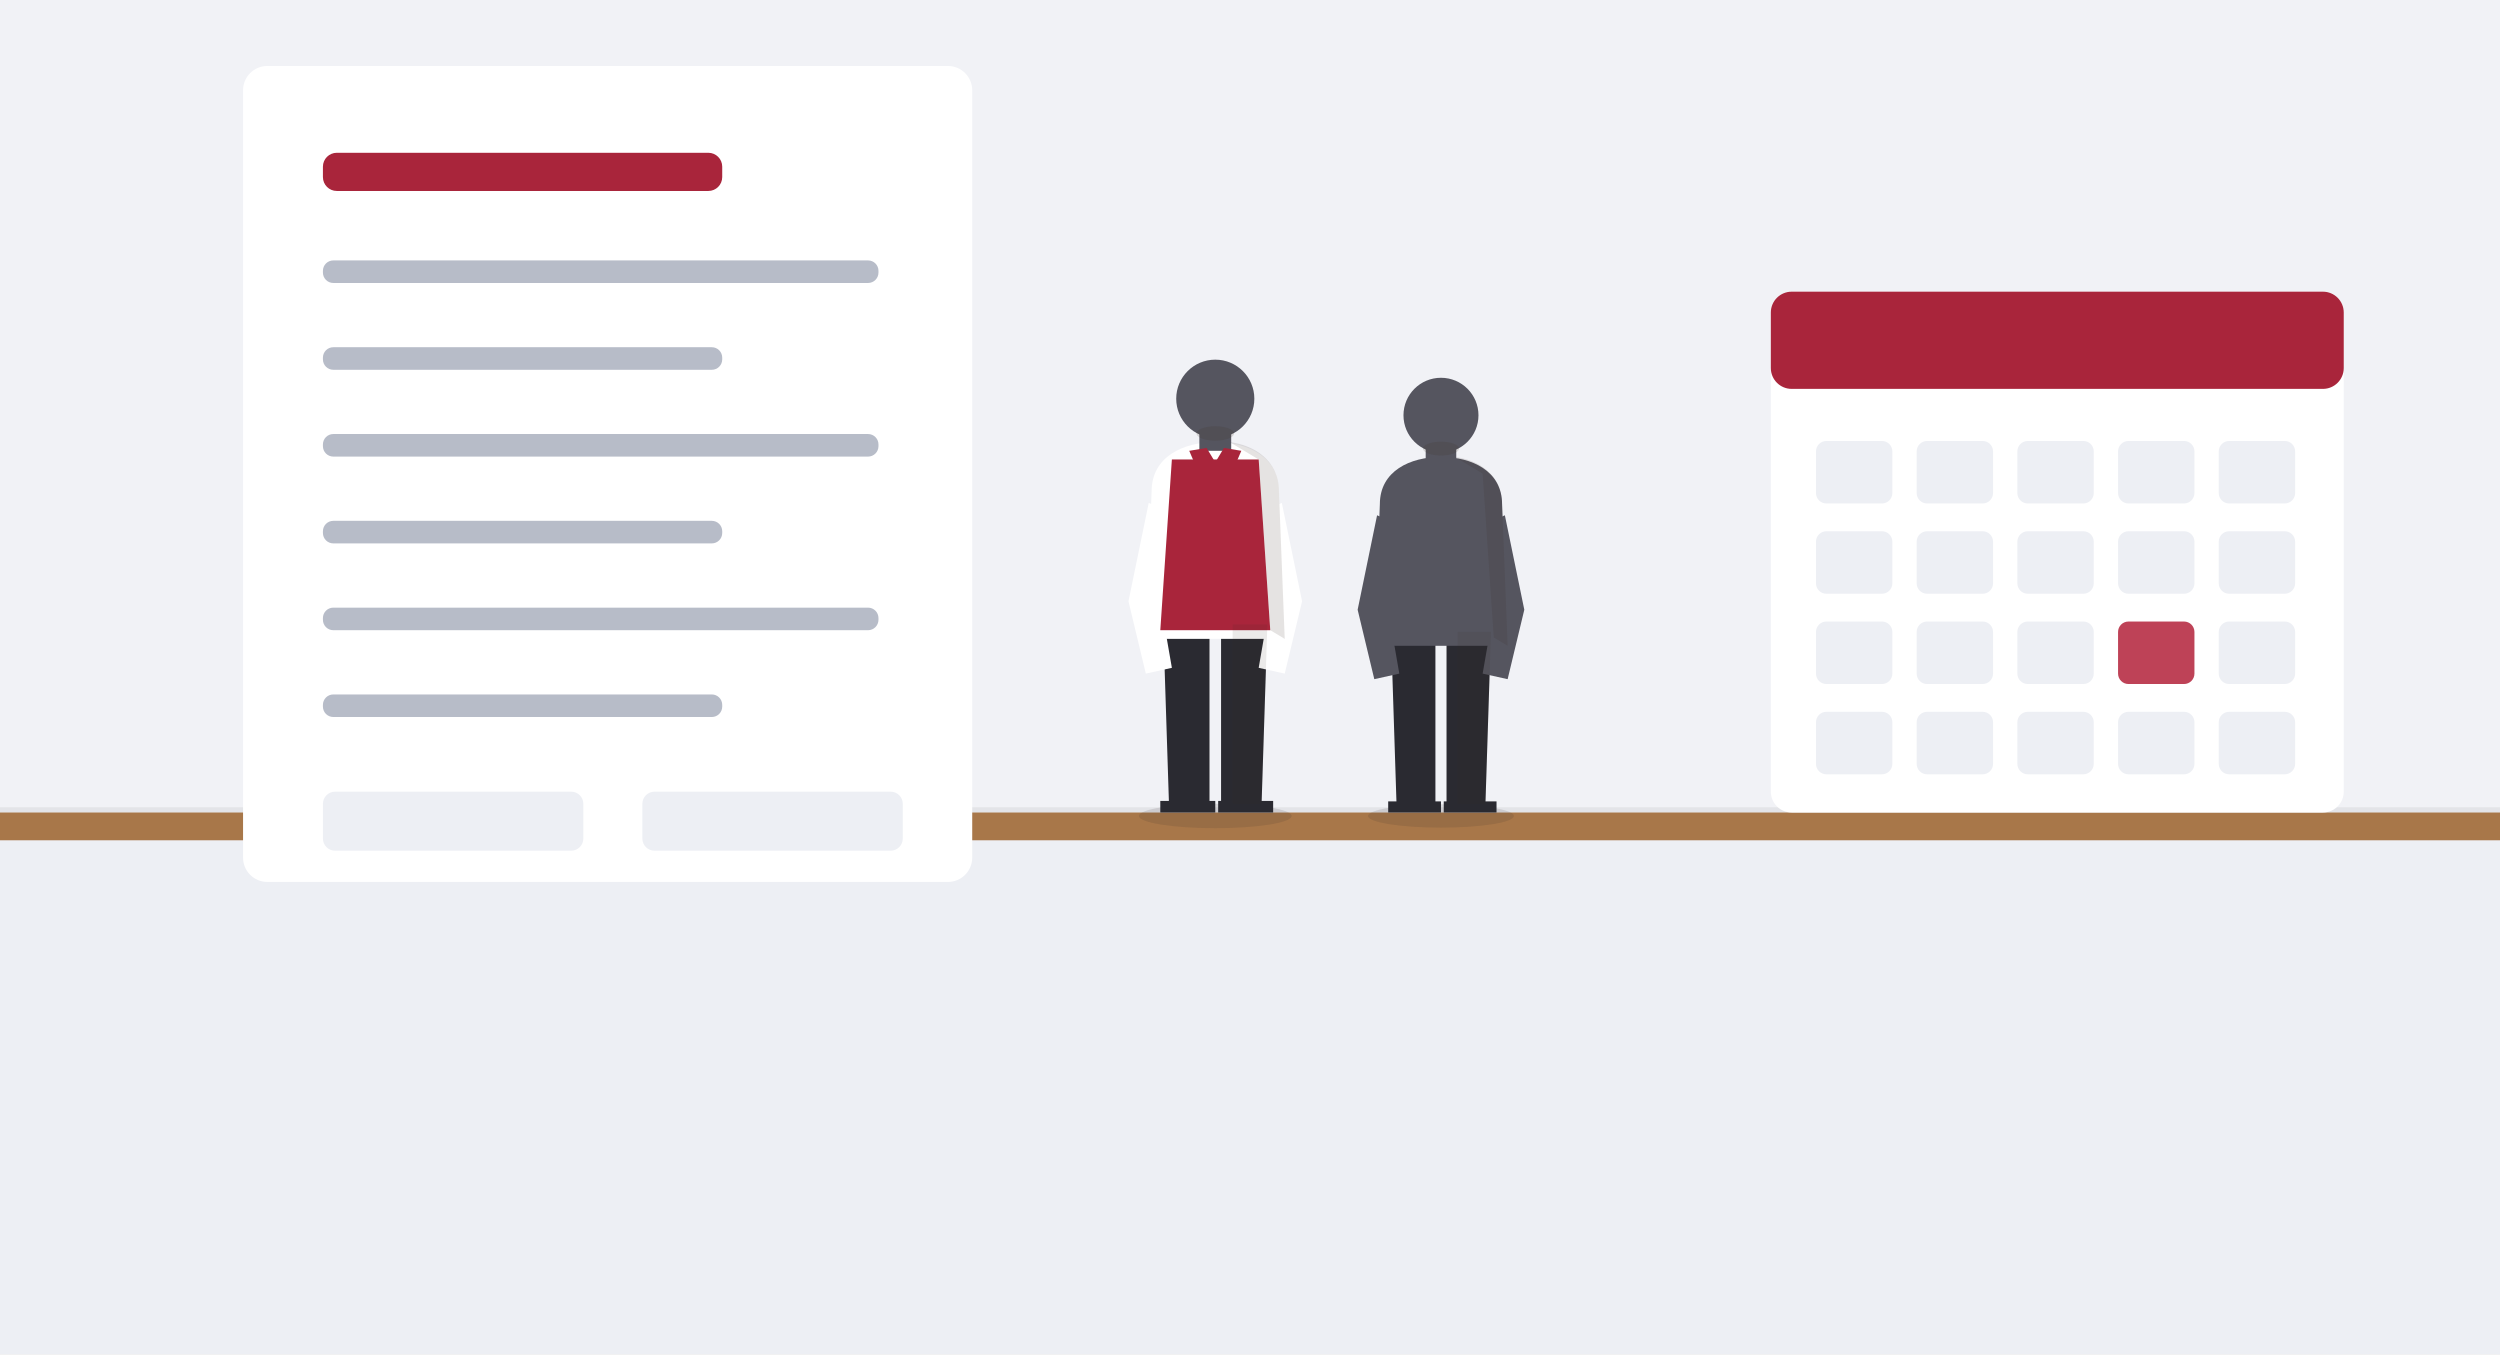
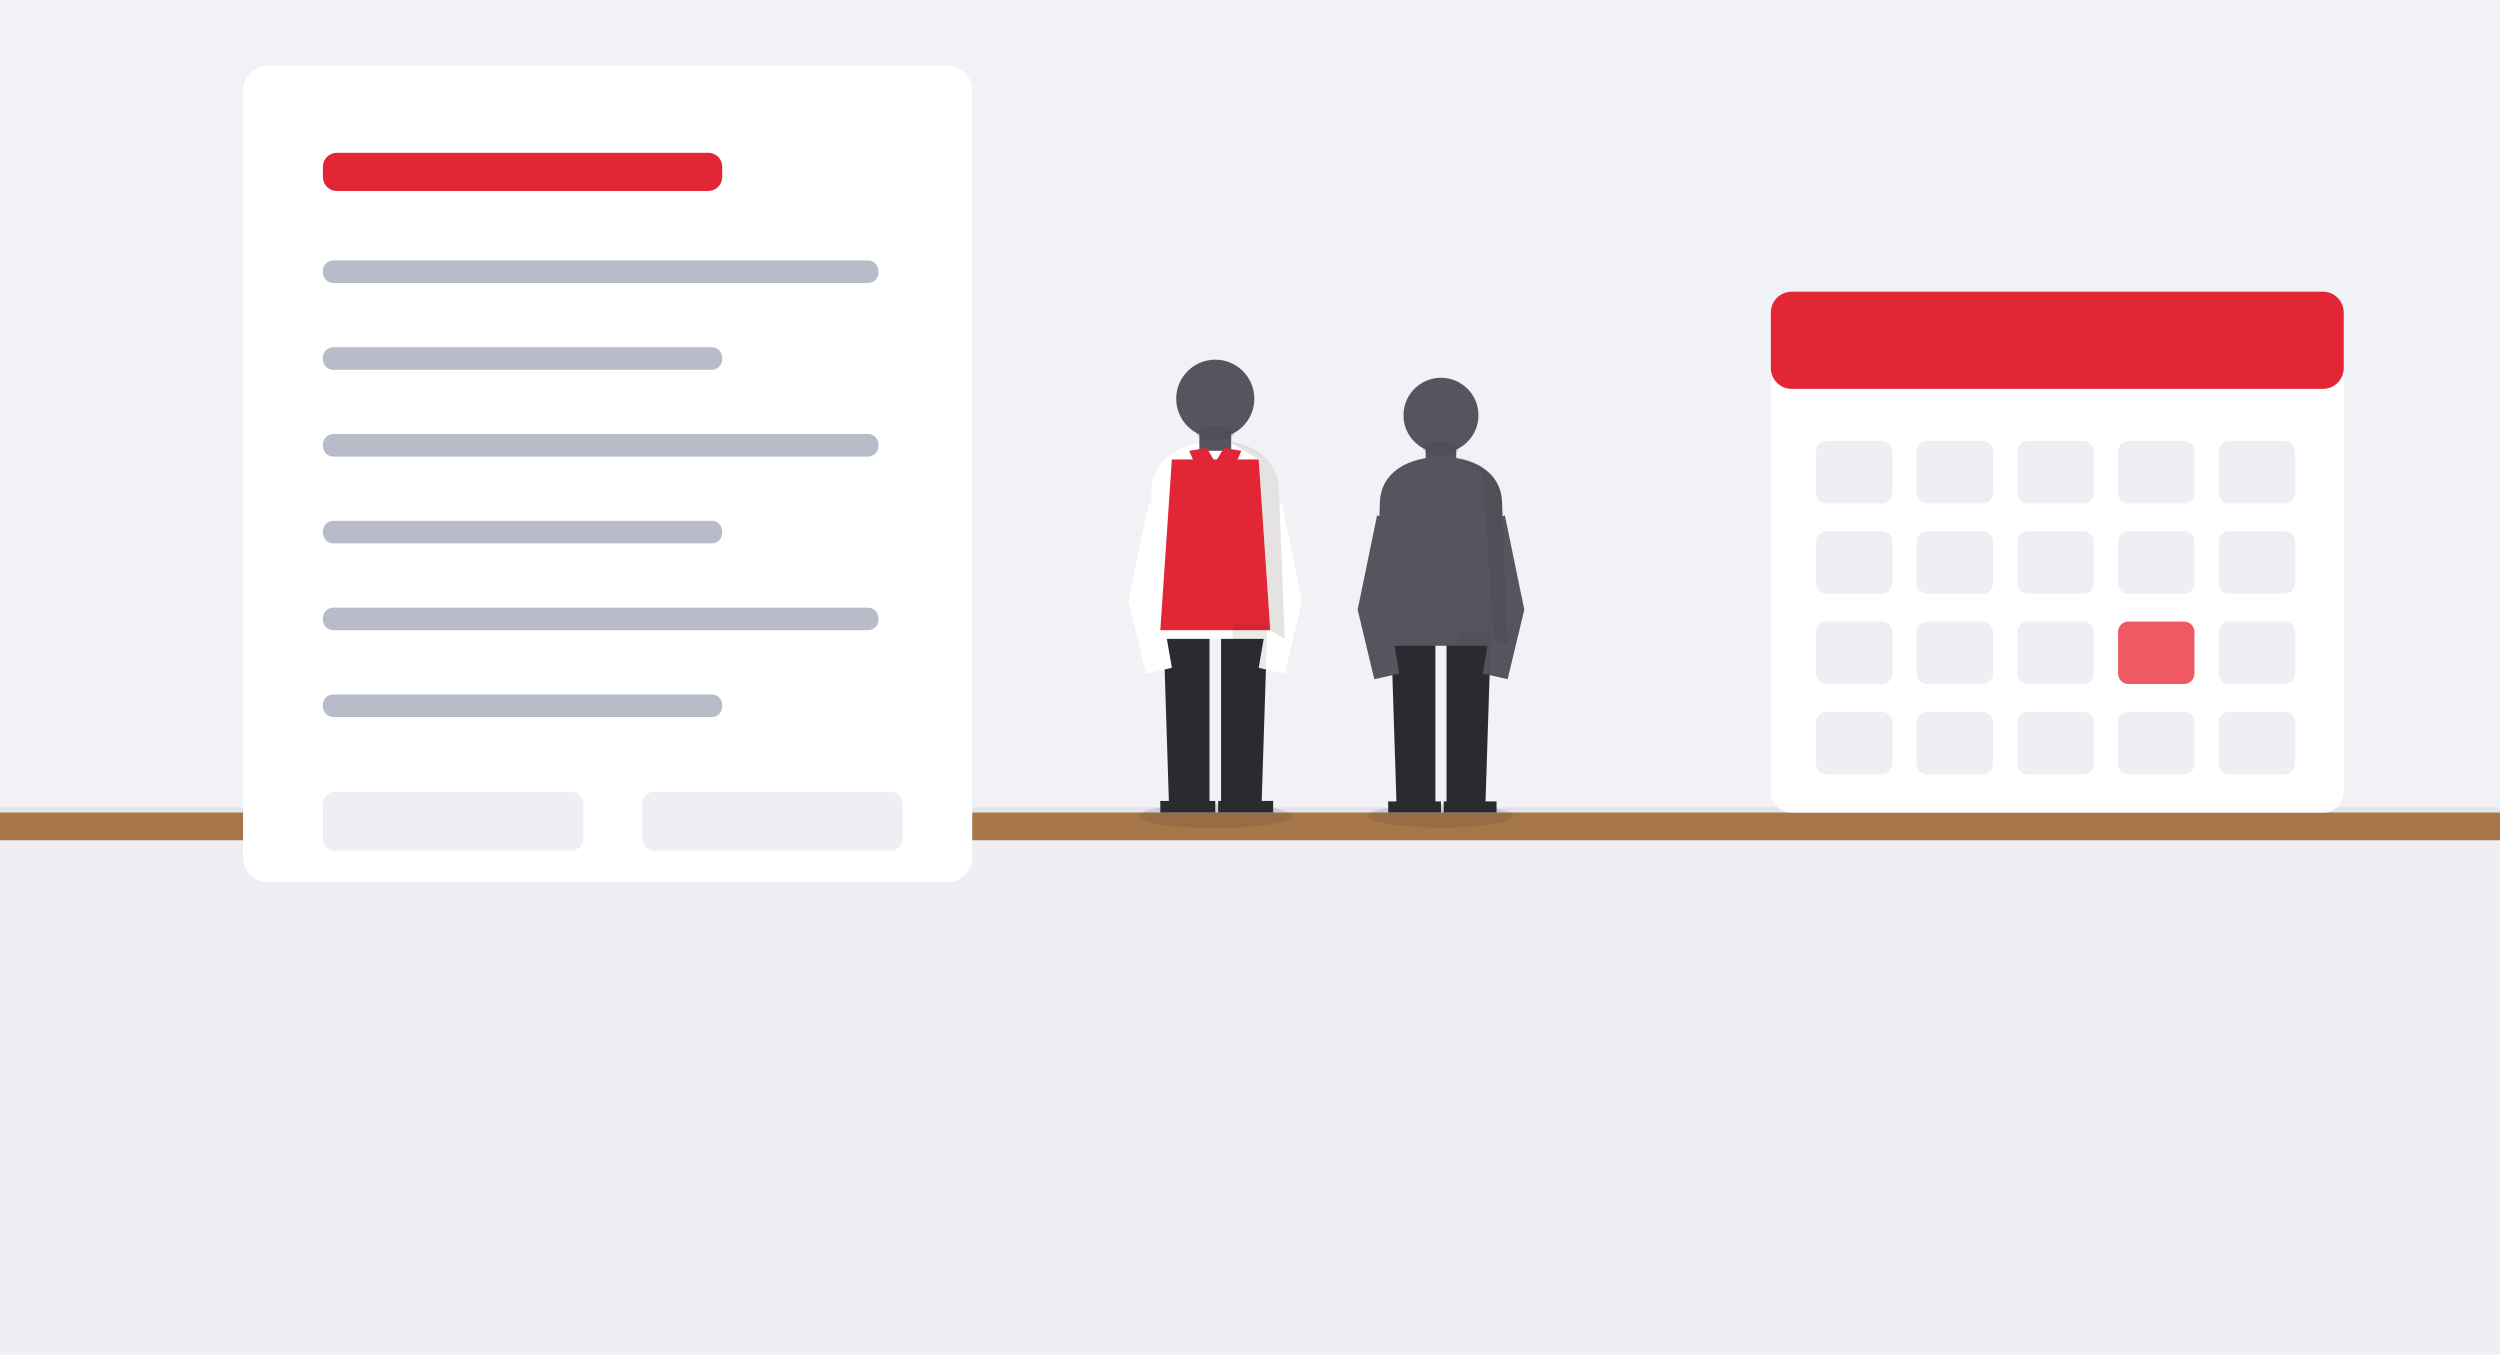
<svg xmlns="http://www.w3.org/2000/svg" viewBox="0 0 1440 780" width="1440" height="780" role="img">
  <rect x="0" y="0" width="1440" height="780" fill="#F7F8FA" />
  <rect x="0" y="0" width="1440" height="468" fill="#F1F2F6" />
  <rect x="0" y="468" width="1440" height="312" fill="#EDEFF4" />
  <rect x="0" y="465" width="1440" height="3" fill="rgba(0,0,0,.06)" />
  <rect x="0" y="468" width="1440" height="16" fill="#A87749" />
  <g transform="translate(140,38)">
    <rect x="0" y="0" width="420" height="470" fill="#FFFFFF" rx="14" />
-     <rect x="46" y="50" width="230" height="22" fill="#A9253B" rx="8" />
+     <rect x="46" y="50" width="230" height="22" fill="#E32636" rx="8" />
    <rect x="46" y="112" width="320" height="13" fill="#B7BCC8" rx="6" />
    <rect x="46" y="162" width="230" height="13" fill="#B7BCC8" rx="6" />
    <rect x="46" y="212" width="320" height="13" fill="#B7BCC8" rx="6" />
    <rect x="46" y="262" width="230" height="13" fill="#B7BCC8" rx="6" />
    <rect x="46" y="312" width="320" height="13" fill="#B7BCC8" rx="6" />
    <rect x="46" y="362" width="230" height="13" fill="#B7BCC8" rx="6" />
    <rect x="46" y="418" width="150" height="34" fill="#EDEFF4" rx="7" />
    <rect x="230" y="418" width="150" height="34" fill="#EDEFF4" rx="7" />
  </g>
  <ellipse cx="700" cy="470" rx="44" ry="7.04" fill="rgba(51,44,42,.13)" />
  <g transform="translate(700,468) scale(0.8333333)">
    <path d="M-36,-130 L-32,-6 L-4,-6 L-4,-130 Z" fill="#2A2A31" />
    <path d="M4,-130 L4,-6 L32,-6 L36,-130 Z" fill="#2A2A31" />
    <rect x="-38" y="-8" width="38" height="8" fill="#2A2A31" />
    <rect x="2" y="-8" width="38" height="8" fill="#2A2A31" />
    <path d="M-44,-222 C-44,-246 -22,-256 0,-256 C22,-256 44,-246 44,-222 L48,-120 L-48,-120 Z" fill="#FFFFFF" />
    <path d="M-46,-214 L-60,-146 L-48,-96 L-30,-100 L-38,-146 L-28,-206 Z" fill="#FFFFFF" />
    <path d="M46,-214 L60,-146 L48,-96 L30,-100 L38,-146 L28,-206 Z" fill="#FFFFFF" />
    <rect x="-11" y="-272" width="22" height="22" fill="#55555F" />
    <circle cx="0" cy="-286" r="27" fill="#55555F" />
-     <path d="M-30,-244 L30,-244 L38,-126 L-38,-126 Z" fill="#A9253B" />
-     <path d="M-18,-250 L-12,-236 L12,-236 L18,-250 L6,-252 L0,-242 L-6,-252 Z" fill="#A9253B" />
+     <path d="M-30,-244 L30,-244 L38,-126 L-38,-126 Z" fill="#E32636" />
+     <path d="M-18,-250 L-12,-236 L12,-236 L18,-250 L6,-252 L0,-242 L-6,-252 Z" fill="#E32636" />
    <path d="M10,-256 C26,-254 44,-244 44,-222 L48,-120 L38,-126 L30,-244 Z" fill="rgba(58,44,36,.13)" />
    <path d="M12,-130 L12,-6 L32,-6 L36,-130 Z" fill="rgba(58,44,36,.10)" />
    <ellipse cx="0" cy="-262" rx="13" ry="5" fill="rgba(58,44,36,.16)" />
  </g>
  <ellipse cx="830" cy="470" rx="42" ry="6.72" fill="rgba(51,44,42,.13)" />
  <g transform="translate(830,468) scale(0.8)">
    <path d="M-36,-130 L-32,-6 L-4,-6 L-4,-130 Z" fill="#2A2A31" />
    <path d="M4,-130 L4,-6 L32,-6 L36,-130 Z" fill="#2A2A31" />
    <rect x="-38" y="-8" width="38" height="8" fill="#2A2A31" />
    <rect x="2" y="-8" width="38" height="8" fill="#2A2A31" />
    <path d="M-44,-222 C-44,-246 -22,-256 0,-256 C22,-256 44,-246 44,-222 L48,-120 L-48,-120 Z" fill="#55555F" />
    <path d="M-46,-214 L-60,-146 L-48,-96 L-30,-100 L-38,-146 L-28,-206 Z" fill="#55555F" />
    <path d="M46,-214 L60,-146 L48,-96 L30,-100 L38,-146 L28,-206 Z" fill="#55555F" />
    <rect x="-11" y="-272" width="22" height="22" fill="#55555F" />
    <circle cx="0" cy="-286" r="27" fill="#55555F" />
    <path d="M10,-256 C26,-254 44,-244 44,-222 L48,-120 L38,-126 L30,-244 Z" fill="rgba(58,44,36,.13)" />
    <path d="M12,-130 L12,-6 L32,-6 L36,-130 Z" fill="rgba(58,44,36,.10)" />
    <ellipse cx="0" cy="-262" rx="13" ry="5" fill="rgba(58,44,36,.16)" />
  </g>
  <g transform="translate(1020,168)">
    <rect x="0" y="0" width="330" height="300" fill="#FFFFFF" rx="12" />
-     <rect x="0" y="0" width="330" height="56" fill="#A9253B" rx="12" />
+     <rect x="0" y="0" width="330" height="56" fill="#E32636" rx="12" />
    <rect x="26" y="86" width="44" height="36" fill="#EDEFF4" rx="6" />
    <rect x="84" y="86" width="44" height="36" fill="#EDEFF4" rx="6" />
    <rect x="142" y="86" width="44" height="36" fill="#EDEFF4" rx="6" />
    <rect x="200" y="86" width="44" height="36" fill="#EDEFF4" rx="6" />
    <rect x="258" y="86" width="44" height="36" fill="#EDEFF4" rx="6" />
    <rect x="26" y="138" width="44" height="36" fill="#EDEFF4" rx="6" />
    <rect x="84" y="138" width="44" height="36" fill="#EDEFF4" rx="6" />
    <rect x="142" y="138" width="44" height="36" fill="#EDEFF4" rx="6" />
    <rect x="200" y="138" width="44" height="36" fill="#EDEFF4" rx="6" />
    <rect x="258" y="138" width="44" height="36" fill="#EDEFF4" rx="6" />
    <rect x="26" y="190" width="44" height="36" fill="#EDEFF4" rx="6" />
    <rect x="84" y="190" width="44" height="36" fill="#EDEFF4" rx="6" />
    <rect x="142" y="190" width="44" height="36" fill="#EDEFF4" rx="6" />
-     <rect x="200" y="190" width="44" height="36" fill="#BE4257" rx="6" />
+     <rect x="200" y="190" width="44" height="36" fill="#EE5964" rx="6" />
    <rect x="258" y="190" width="44" height="36" fill="#EDEFF4" rx="6" />
    <rect x="26" y="242" width="44" height="36" fill="#EDEFF4" rx="6" />
    <rect x="84" y="242" width="44" height="36" fill="#EDEFF4" rx="6" />
    <rect x="142" y="242" width="44" height="36" fill="#EDEFF4" rx="6" />
    <rect x="200" y="242" width="44" height="36" fill="#EDEFF4" rx="6" />
    <rect x="258" y="242" width="44" height="36" fill="#EDEFF4" rx="6" />
  </g>
</svg>
